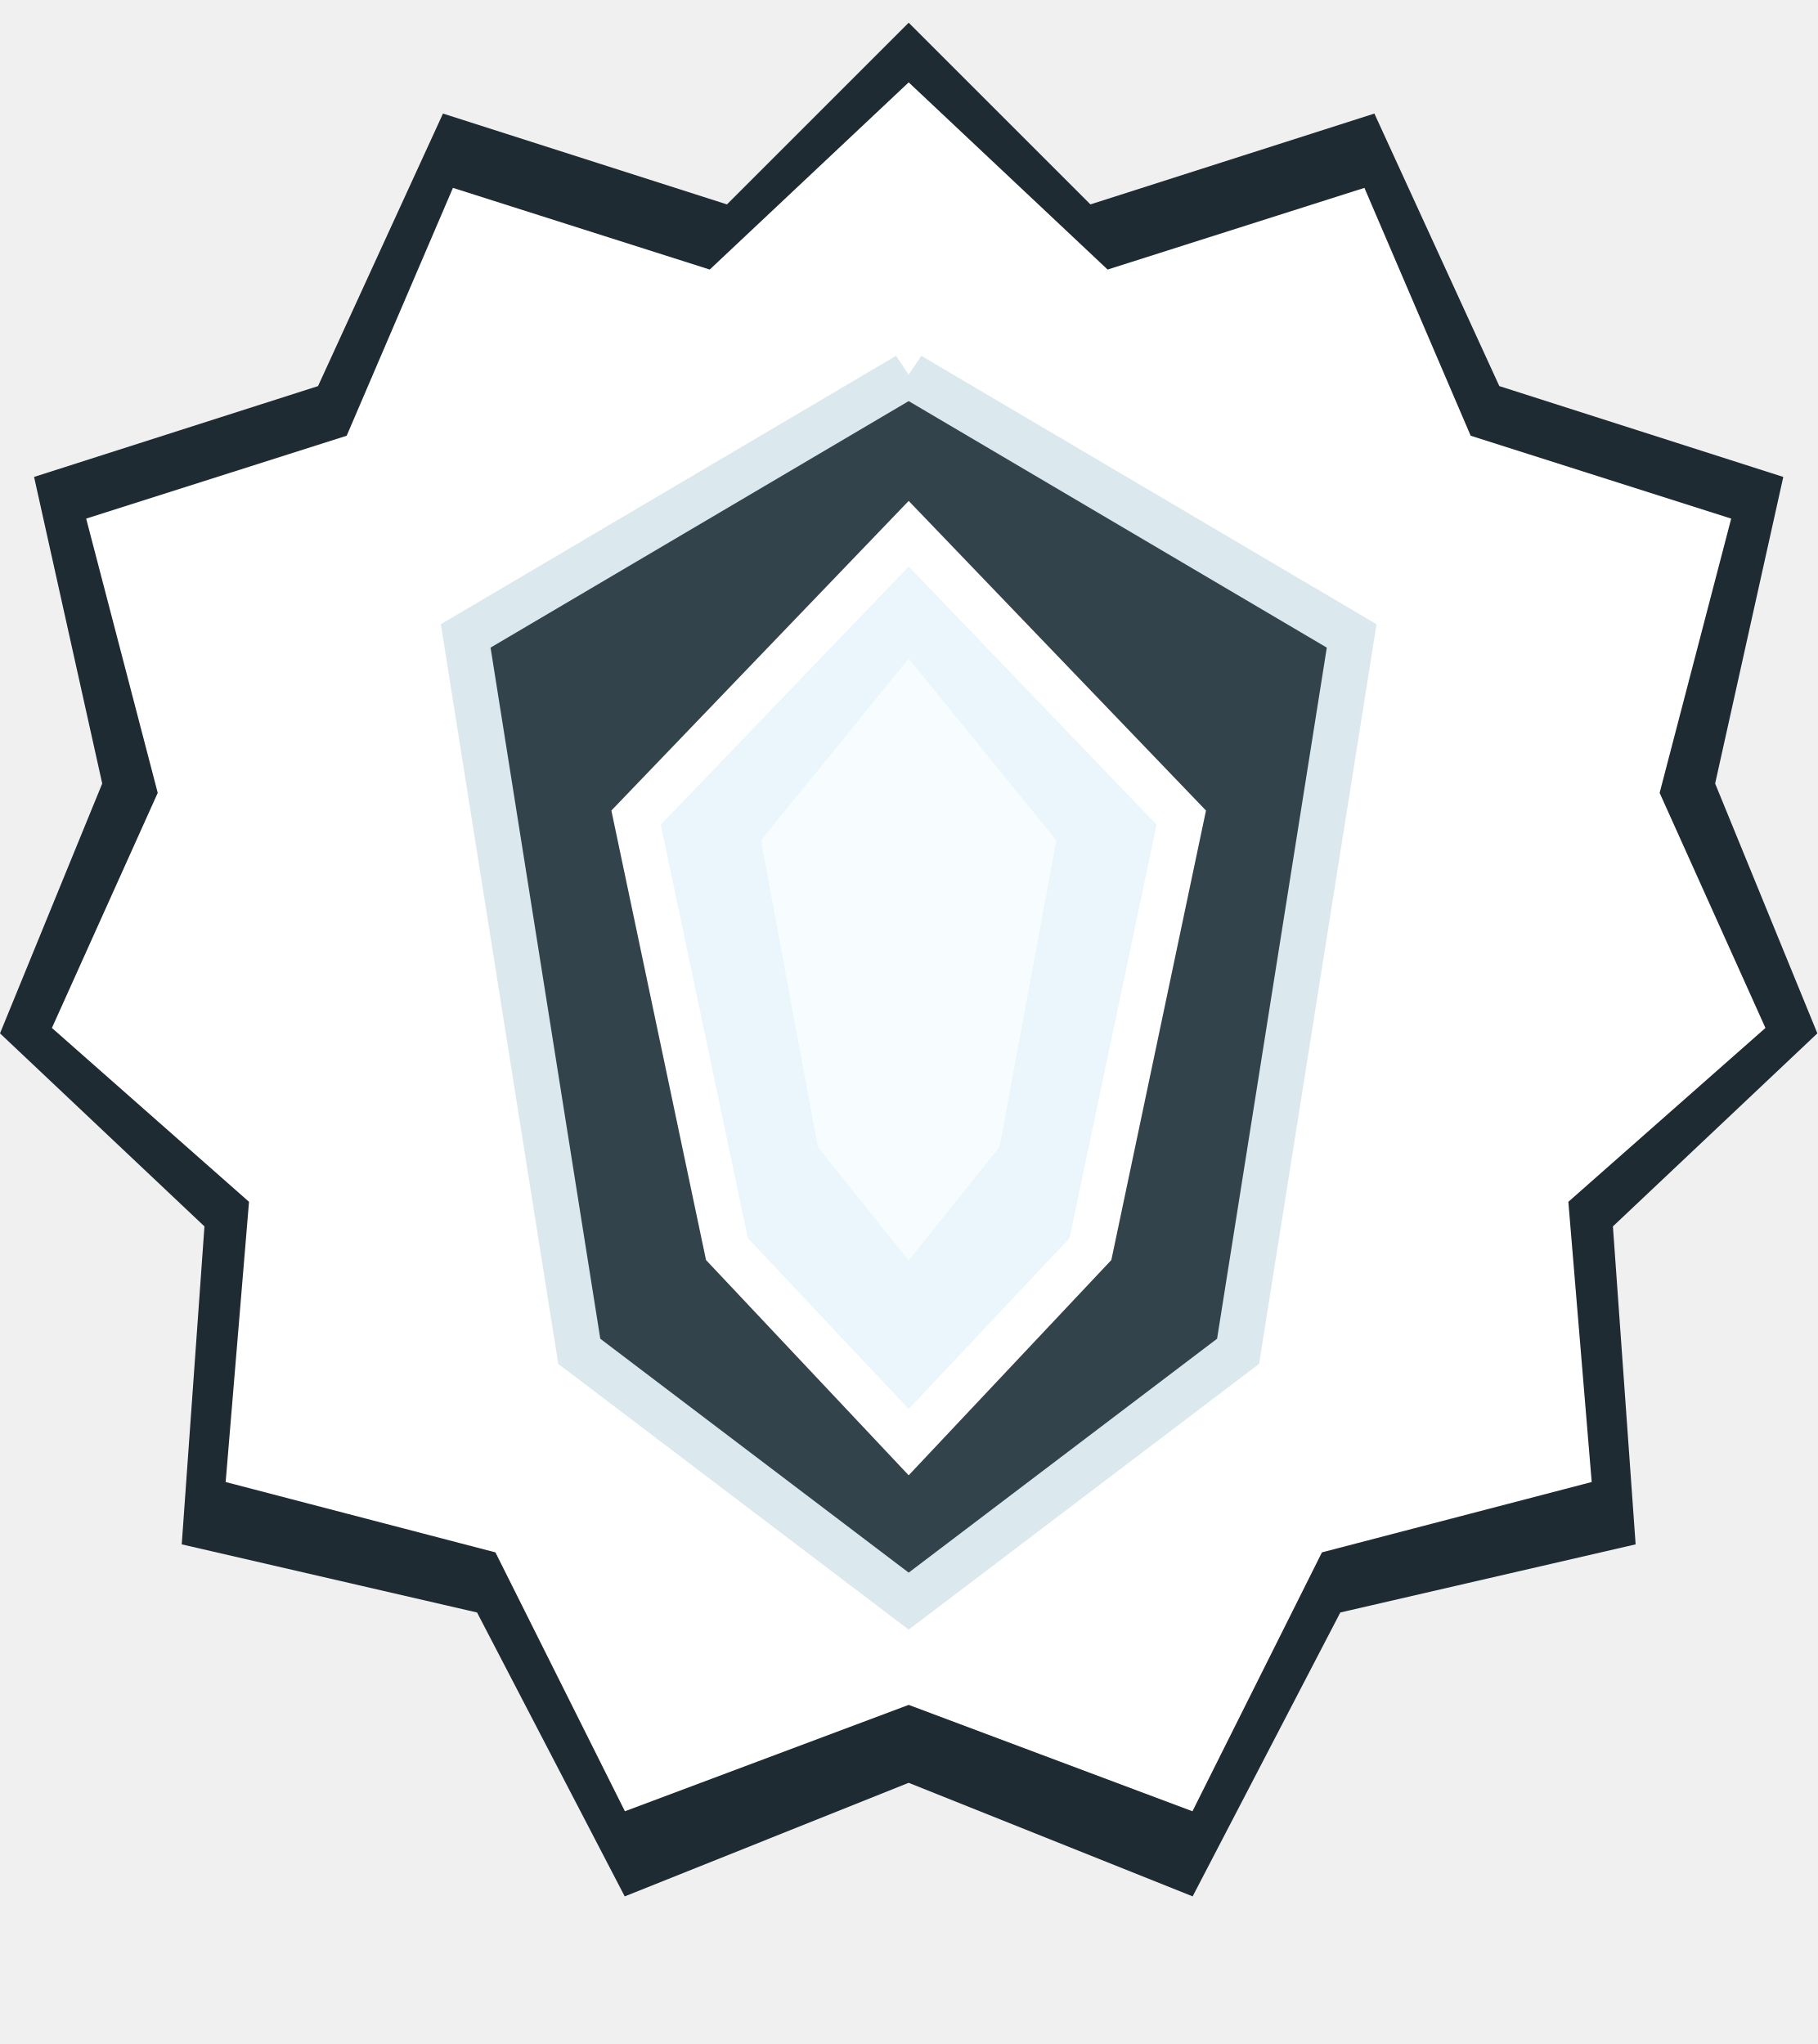
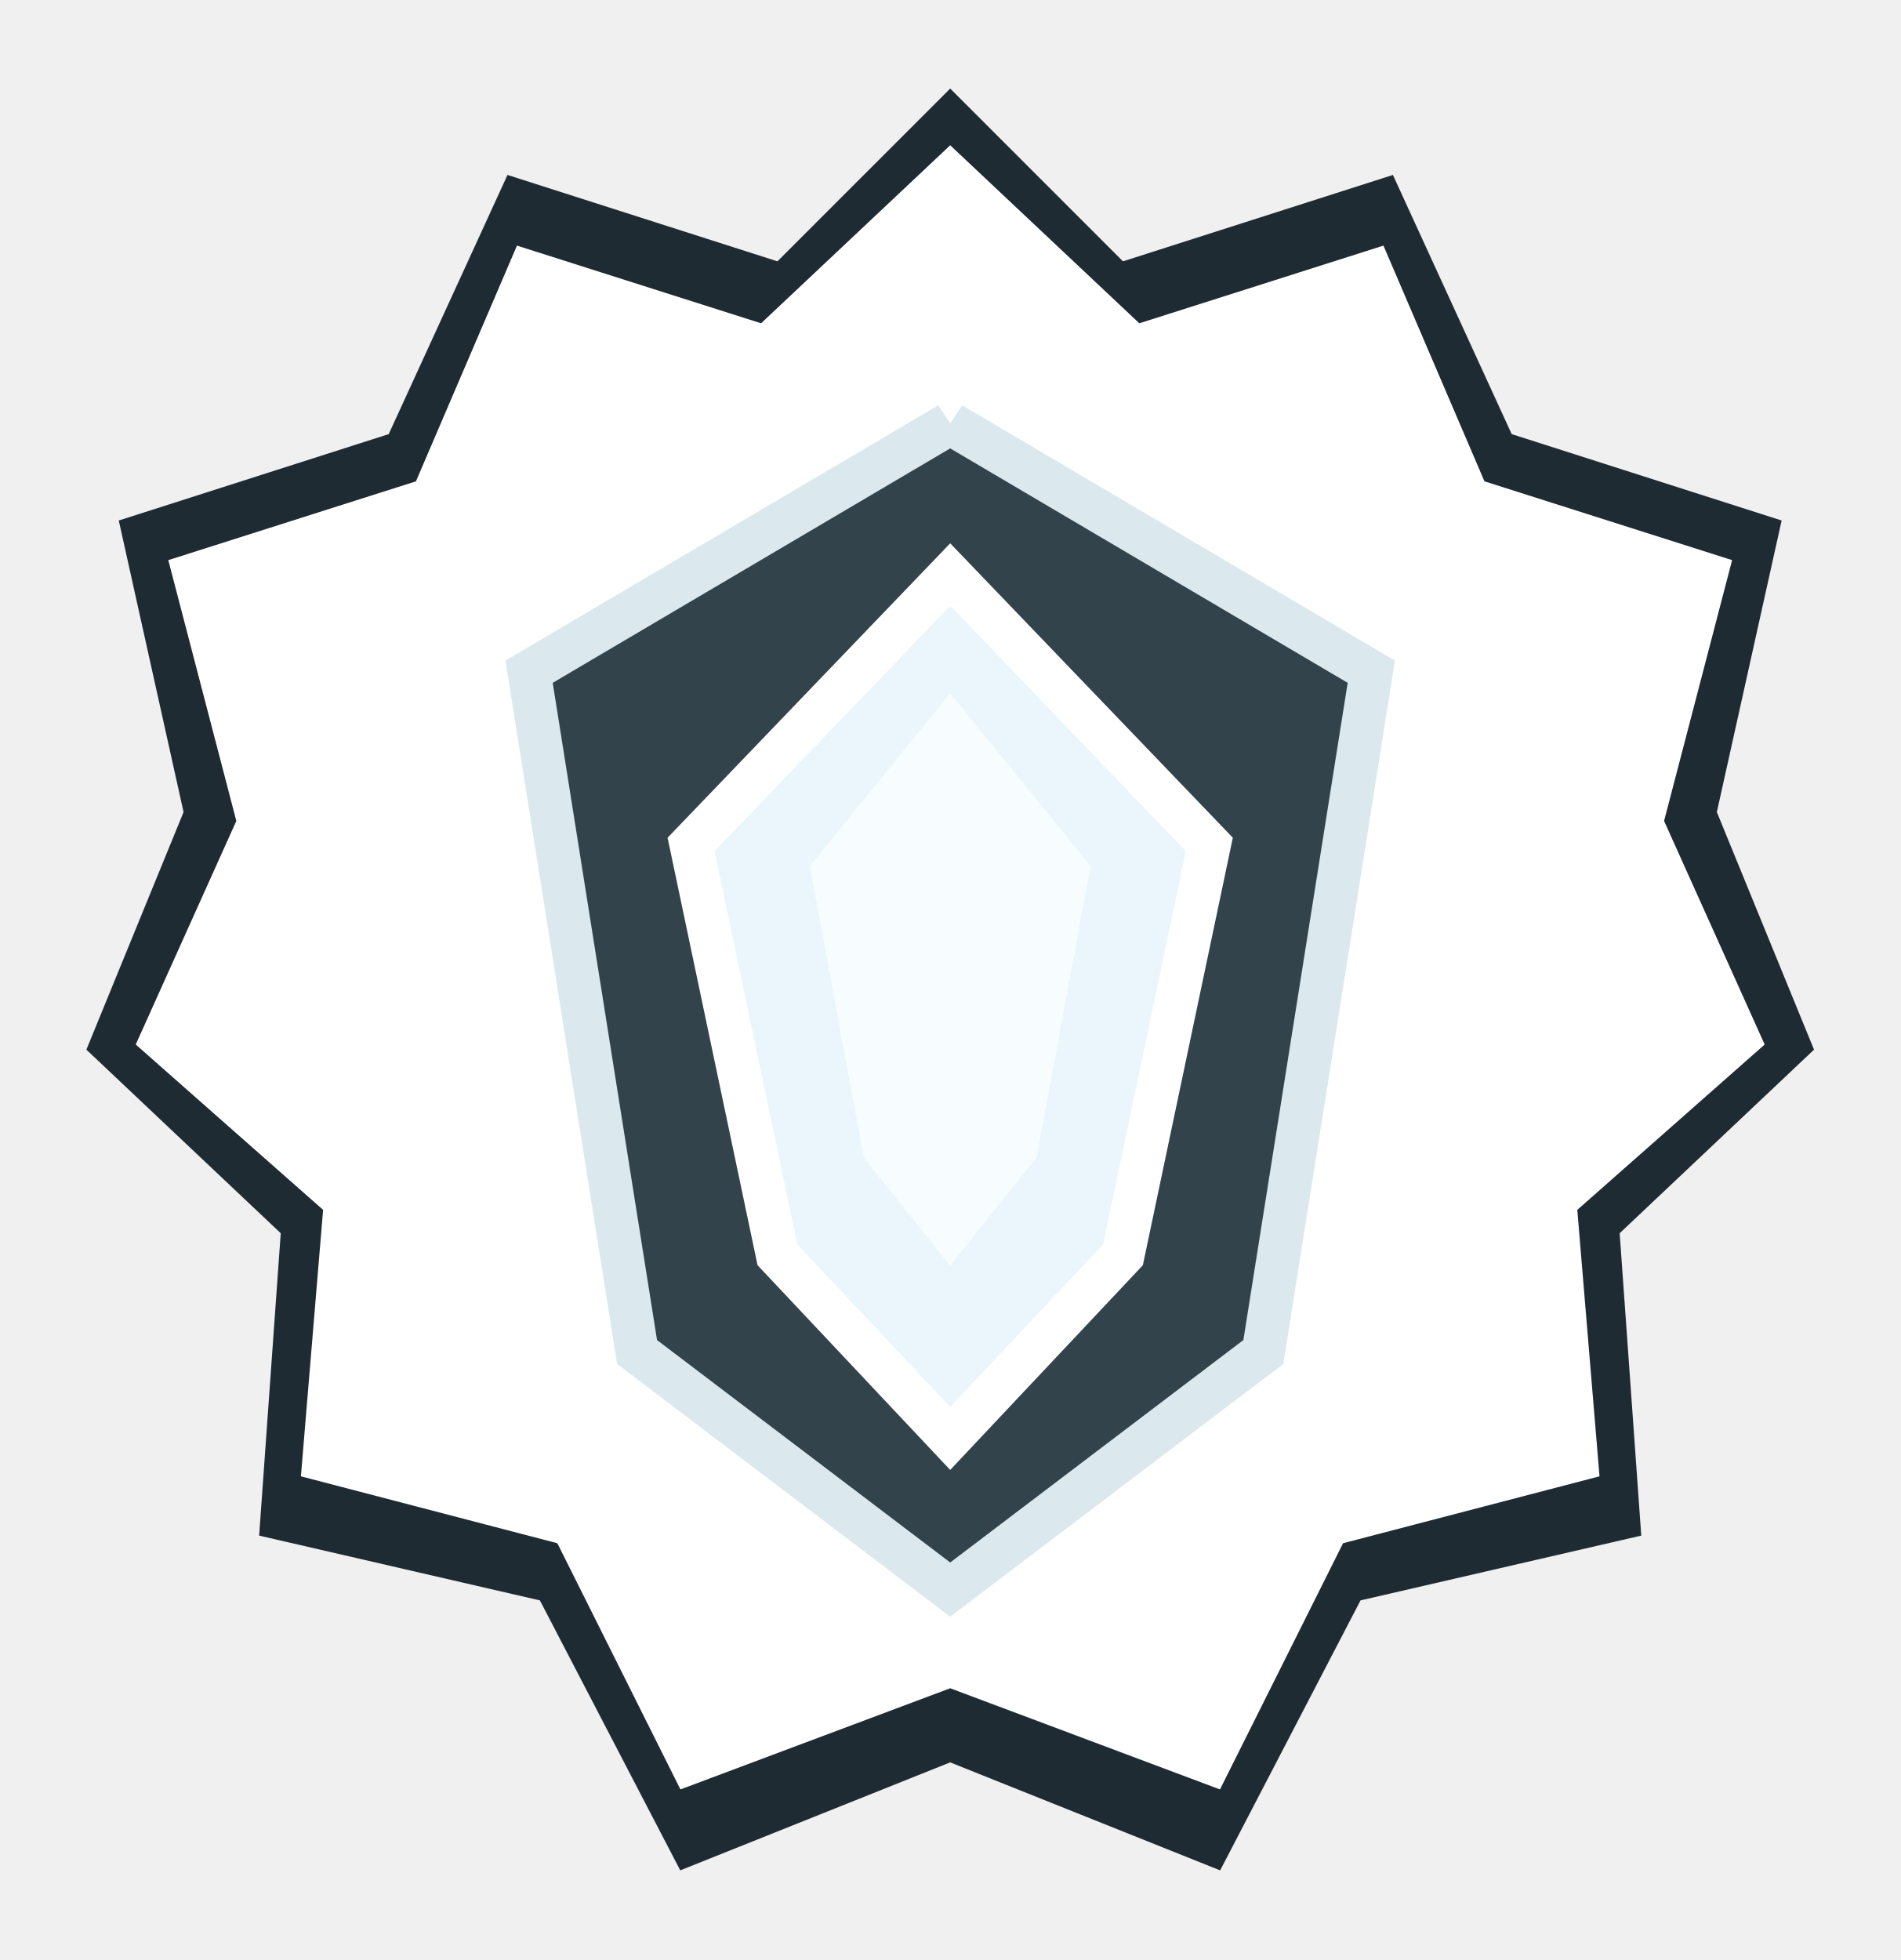
- <svg xmlns="http://www.w3.org/2000/svg" viewBox="0 0 160 180">
+ <svg xmlns="http://www.w3.org/2000/svg" viewBox="-8 -6.2 176 181.5">
  <defs>
    <linearGradient id="a" x1="21" y1="14" x2="138" y2="164">
      <stop stop-color="#fff" />
      <stop offset=".3" stop-color="#b9c7cf" />
      <stop offset=".62" stop-color="#657681" />
      <stop offset="1" stop-color="#26333b" />
    </linearGradient>
    <linearGradient id="b" x1="58" y1="48" x2="103" y2="132">
      <stop stop-color="#eaf6fb" />
      <stop offset="1" stop-color="#516570" />
    </linearGradient>
  </defs>
  <path fill="#1f2b32" d="M80 2 96 18l25-8 11 24 25 8-6 27 9 22-18 17 2 28-26 6-13 25-25-10-25 10-13-25-26-6 2-28L0 91l9-22-6-27 25-8 11-24 25 8z" />
  <path fill="url(#a)" stroke="#fff" stroke-width="4" d="m80 10 17 16 22-7 9 21 22 7-6 23 9 20-17 15 2 24-23 6-11 22-24-9-24 9-11-22-23-6 2-24L7 90l9-20-6-23 22-7 9-21 22 7z" />
  <path fill="#33434c" stroke="#dbe9ee" stroke-width="4" d="m80 33 39 23-10 63-29 22-29-22-10-63z" />
  <path fill="url(#b)" stroke="#fff" stroke-width="4" d="m80 47 24 25-8 38-16 17-16-17-8-38z" />
  <path fill="#f7fdff" d="m80 58 13 16-5 27-8 10-8-10-5-27z" />
  <path fill="#fff" d="m80 15 6 9-6 9-6-9zM28 46l10 4-4 10-10-4zm104 0 4 10-10 4-4-10zM26 111l10 4-5 10-9-5zm108 0 4 9-9 5-5-10z" />
</svg>
